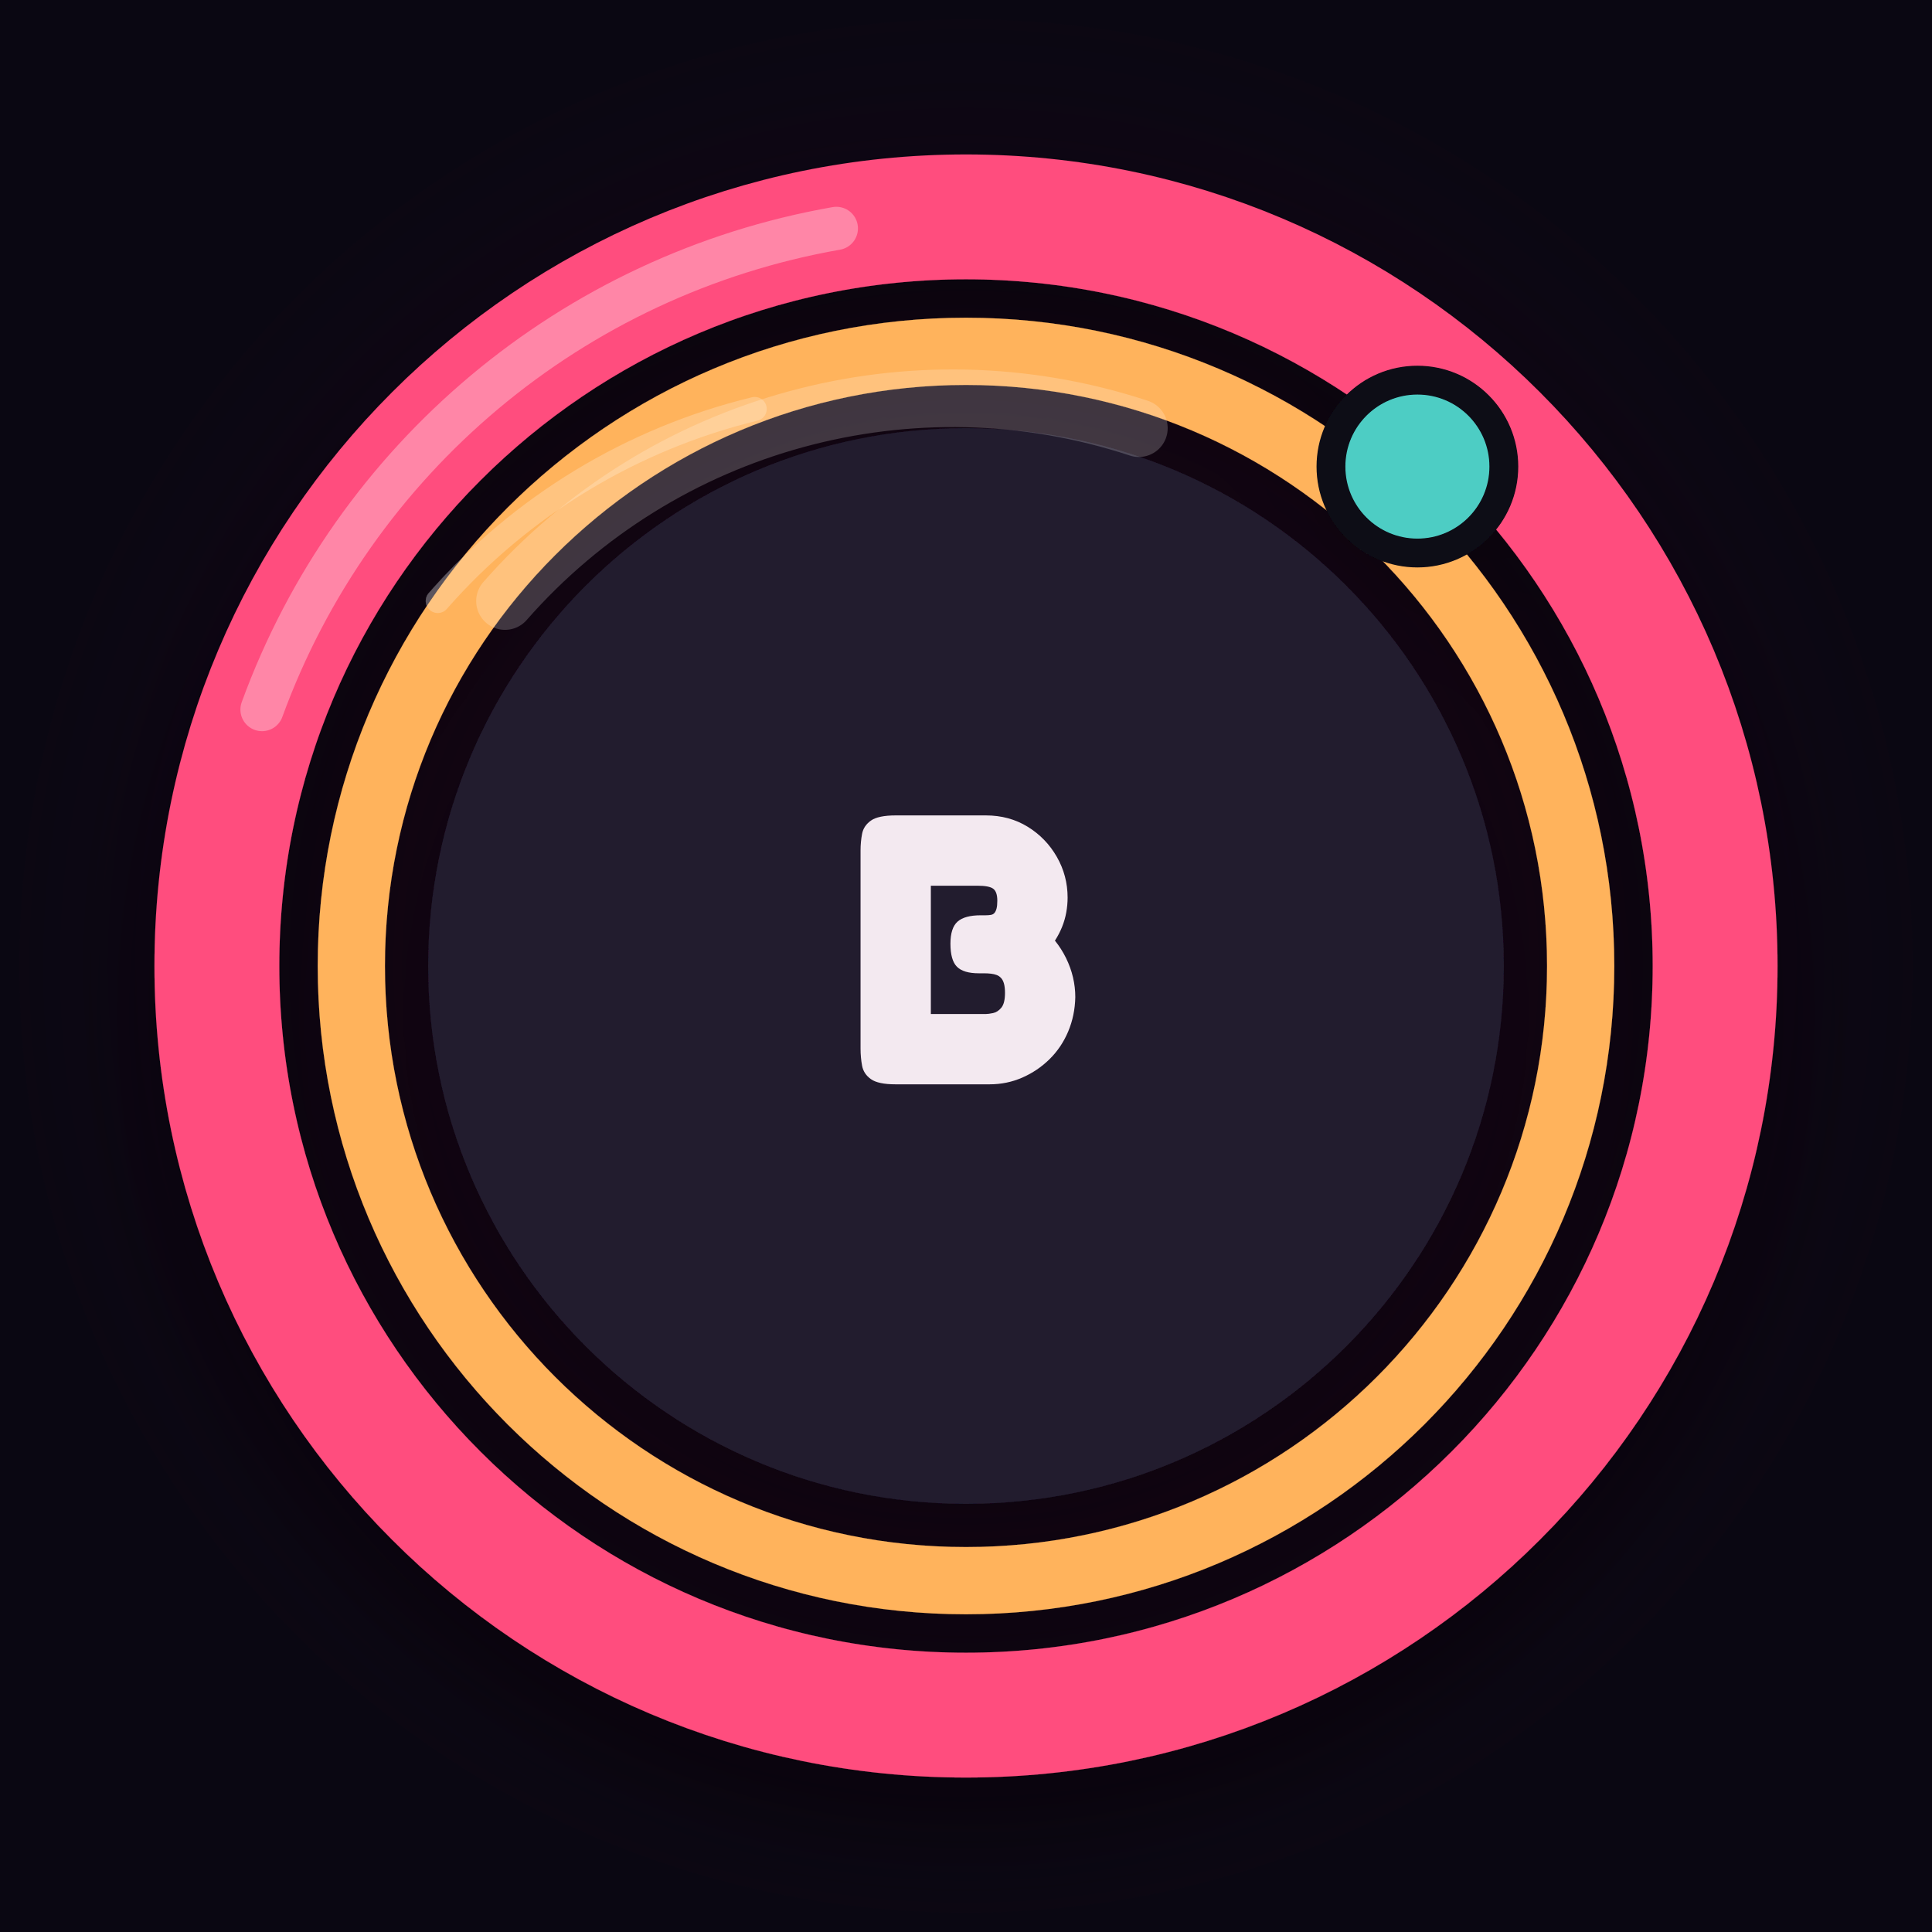
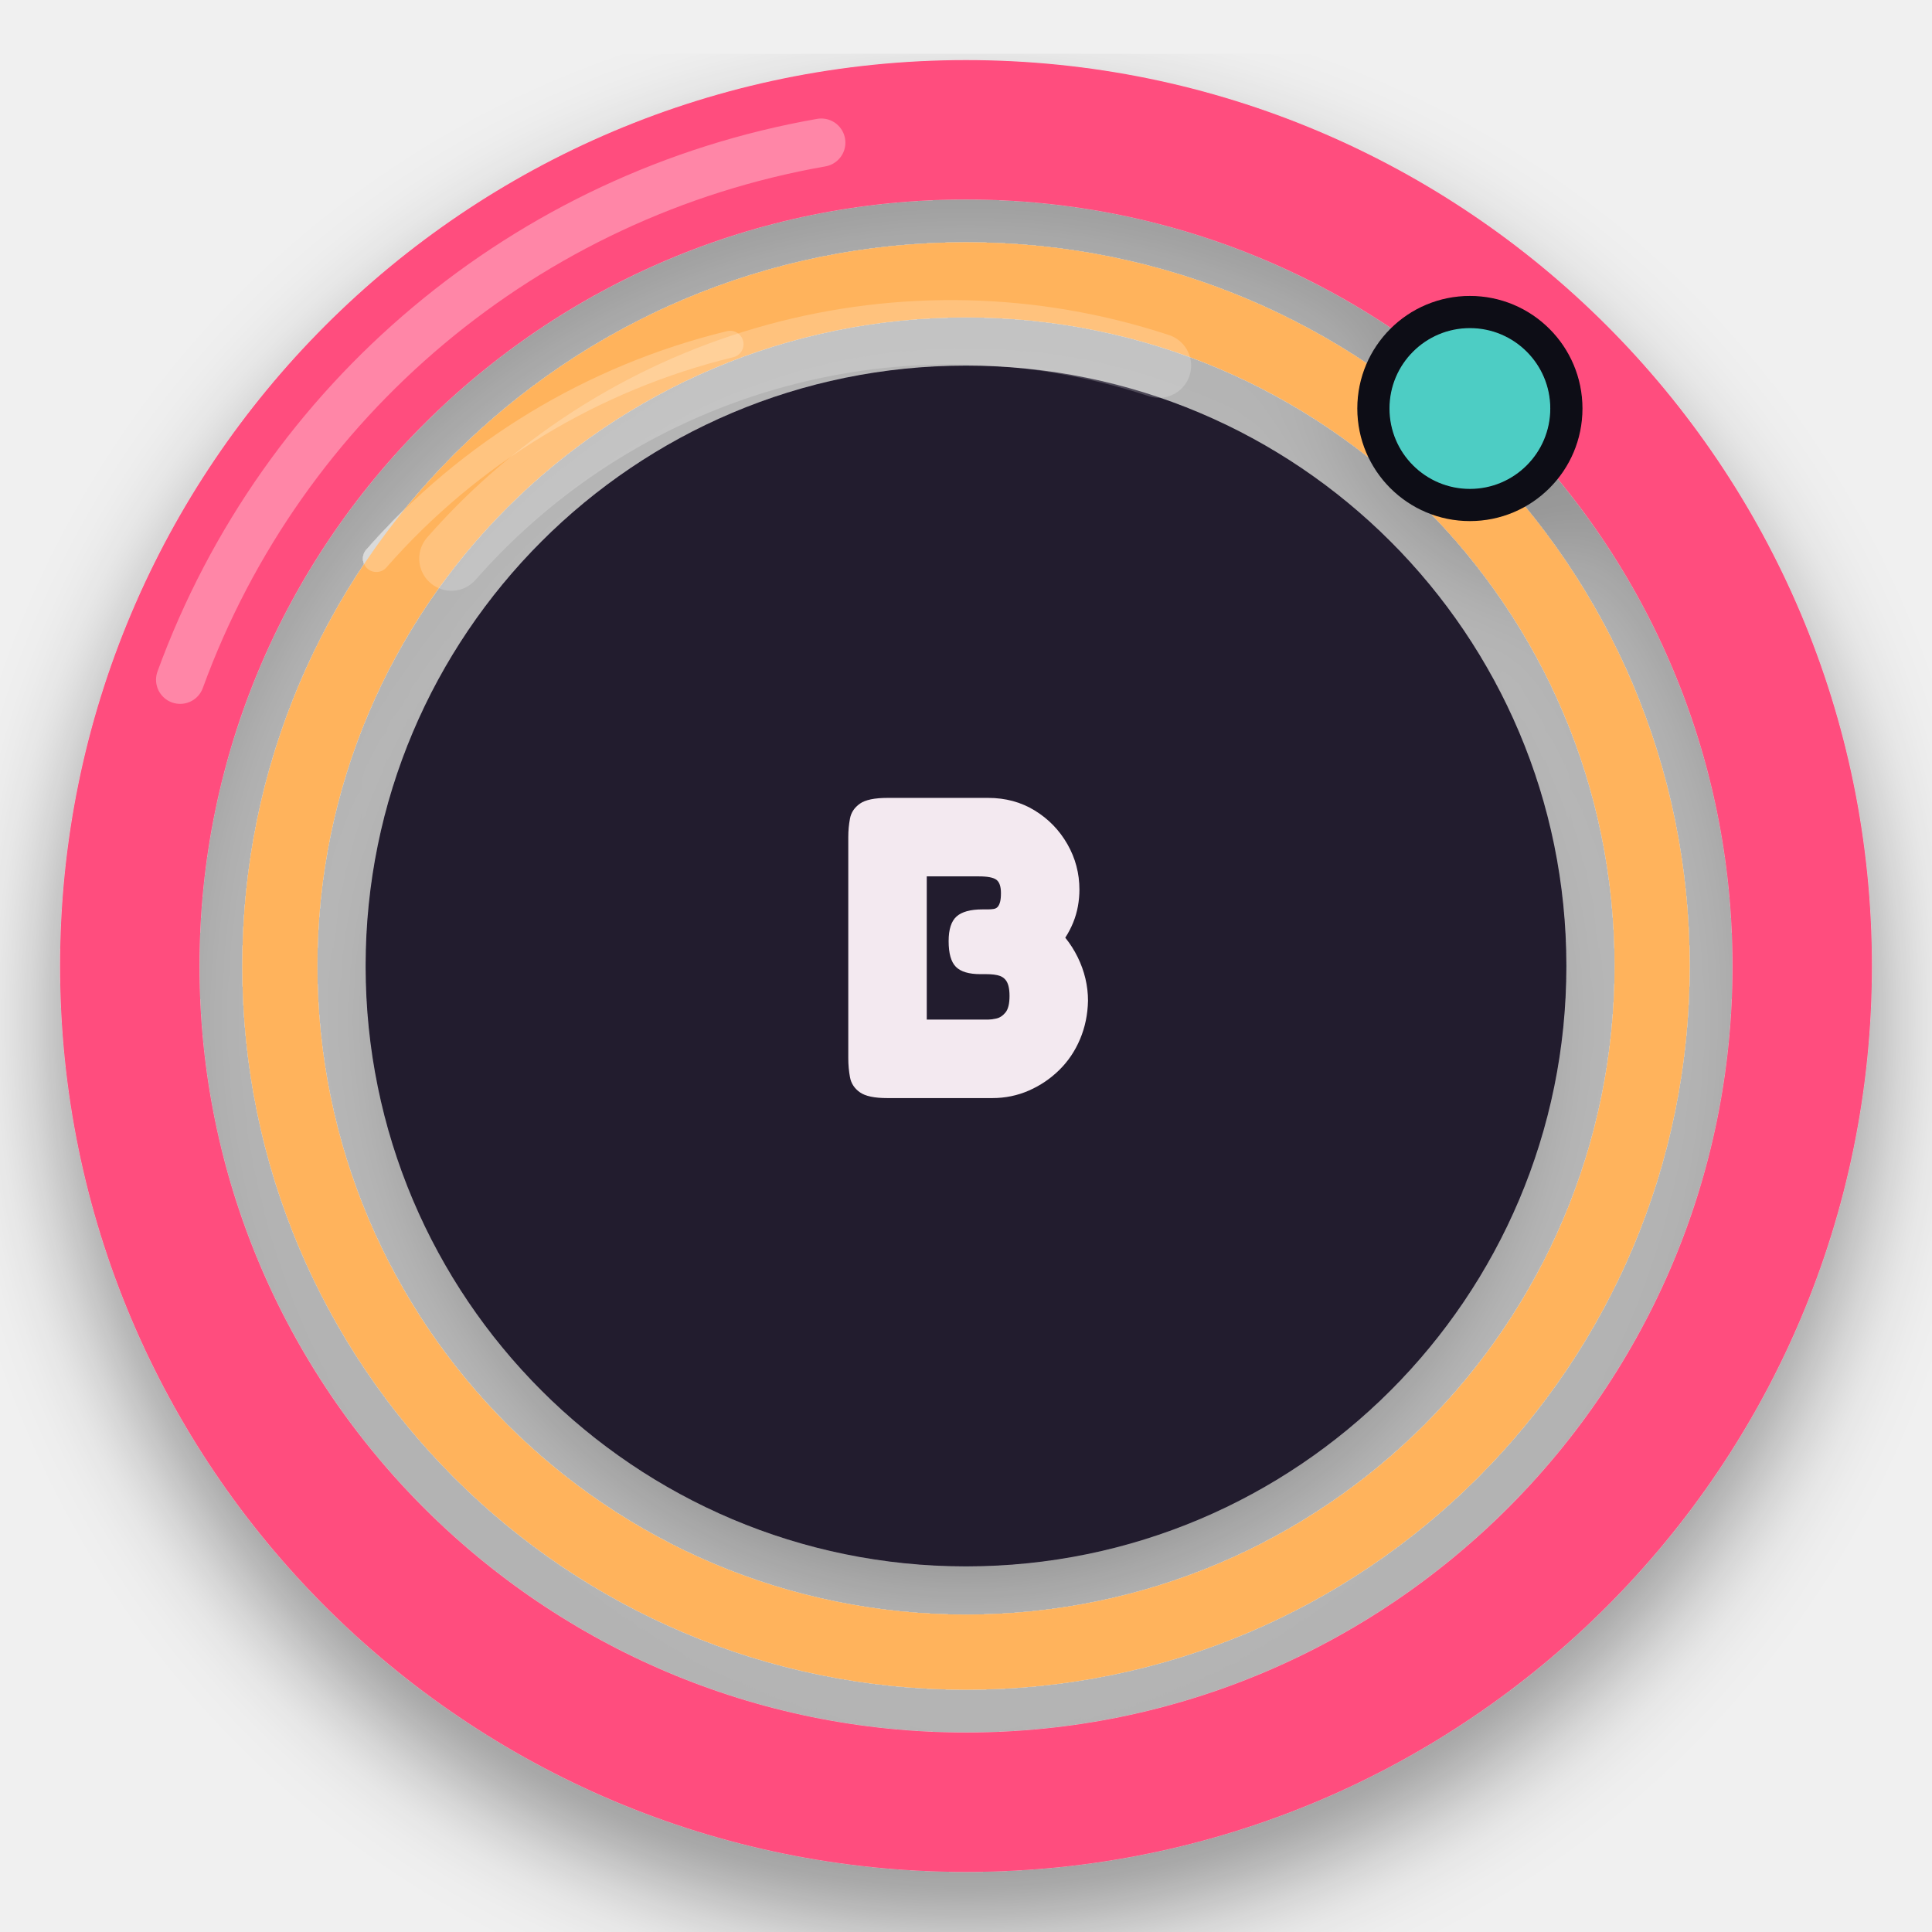
<svg xmlns="http://www.w3.org/2000/svg" viewBox="0 0 200 200" width="200" height="200">
  <defs>
    <radialGradient id="halo" cx="50%" cy="50%" r="60%">
      <stop offset="0%" stop-color="#3D0026" stop-opacity="0.9" />
      <stop offset="100%" stop-color="#0A0712" stop-opacity="0" />
    </radialGradient>
    <filter id="ombre" x="-50%" y="-20%" width="200%" height="180%">
      <feDropShadow dx="0" dy="5" stdDeviation="5" flood-color="#000000" flood-opacity="0.4" />
    </filter>
  </defs>
-   <rect width="200" height="200" fill="#0A0712" />
-   <circle cx="100" cy="100" r="98" fill="url(#halo)" />
-   <g transform="translate(0.578 0.578) scale(0.99422)">
+   <g transform="translate(-10.983 -10.983) scale(1.10983)">
    <g filter="url(#ombre)">
      <circle cx="100" cy="100" r="78" fill="none" stroke="#FF4D7E" stroke-width="13" />
      <circle cx="100" cy="100" r="64" fill="none" stroke="#FFB35C" stroke-width="7" />
      <circle cx="100" cy="100" r="56" fill="#241A2E" />
      <path d="M26.7 73.3 A78 78 0 0 1 86.5 23.2" fill="none" stroke="#FFFFFF" stroke-width="4.5" stroke-linecap="round" opacity="0.32" />
      <path d="M45 62 A64 64 0 0 1 78 42" fill="none" stroke="#FFFFFF" stroke-width="2.5" stroke-linecap="round" opacity="0.22" />
      <circle cx="147" cy="48" r="9" fill="#4ECDC4" stroke="#0A0712" stroke-width="3" />
      <path transform="translate(87.820 112) scale(0.04 -0.04)" d="M121 -8Q76 -8 57.0 5.5Q38 19 34.0 40.5Q30 62 30 85V601Q30 623 34.0 644.0Q38 665 57.0 678.5Q76 692 122 692H356Q417 692 465.0 662.5Q513 633 541.0 584.0Q569 535 569 478Q569 459 565.5 439.5Q562 420 554.5 401.5Q547 383 536 366Q553 345 565.0 320.5Q577 296 583.0 270.5Q589 245 589 219Q588 171 570.5 129.5Q553 88 522.0 57.5Q491 27 451.0 9.5Q411 -8 366 -8ZM213 175H356Q363 175 375.0 177.5Q387 180 396.5 191.5Q406 203 406 230Q406 244 403.5 253.5Q401 263 396.0 268.5Q391 274 384.5 276.5Q378 279 369.5 280.0Q361 281 351 281H338Q298 281 281.0 298.0Q264 315 264 358Q264 399 282.5 415.5Q301 432 343 432H355Q363 432 369.0 433.0Q375 434 378.5 438.0Q382 442 384.0 449.5Q386 457 386 470Q386 493 375.5 501.0Q365 509 334 509H213Z" fill="#F3E9F0" />
    </g>
    <path d="M52 62 A62 62 0 0 1 118 44" fill="none" stroke="#FFFFFF" stroke-width="6" stroke-linecap="round" opacity="0.2" />
  </g>
</svg>
